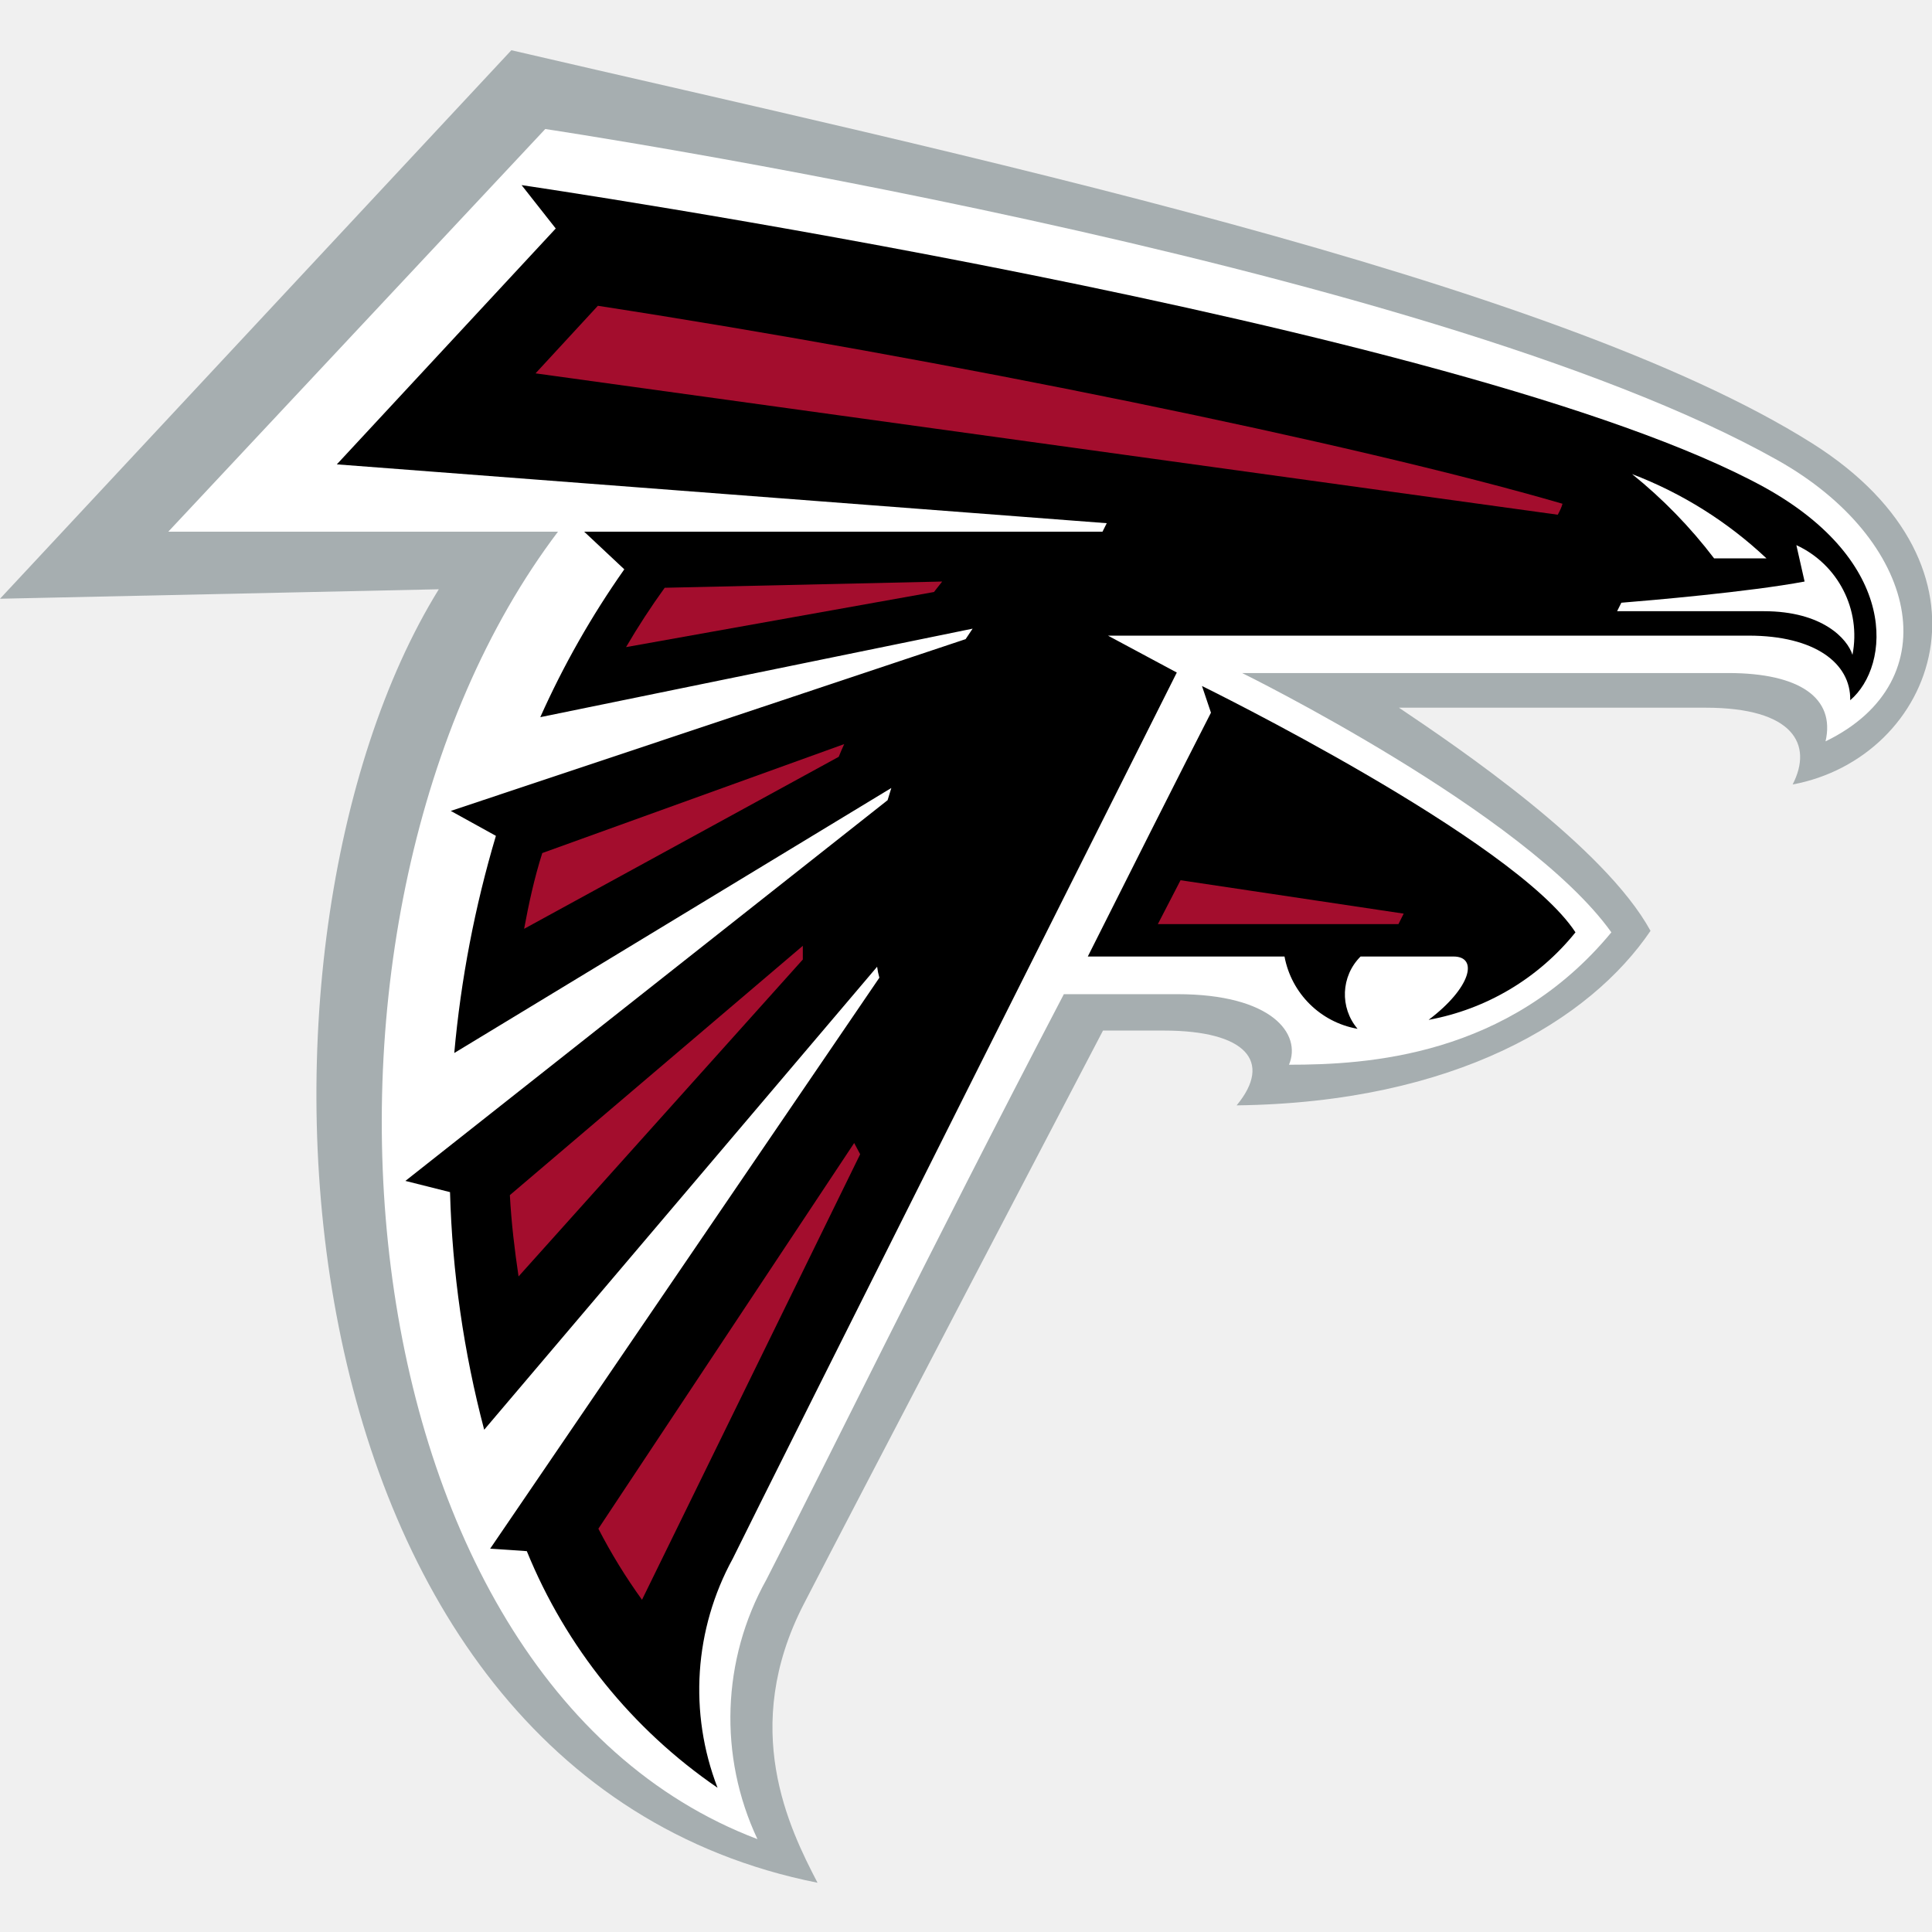
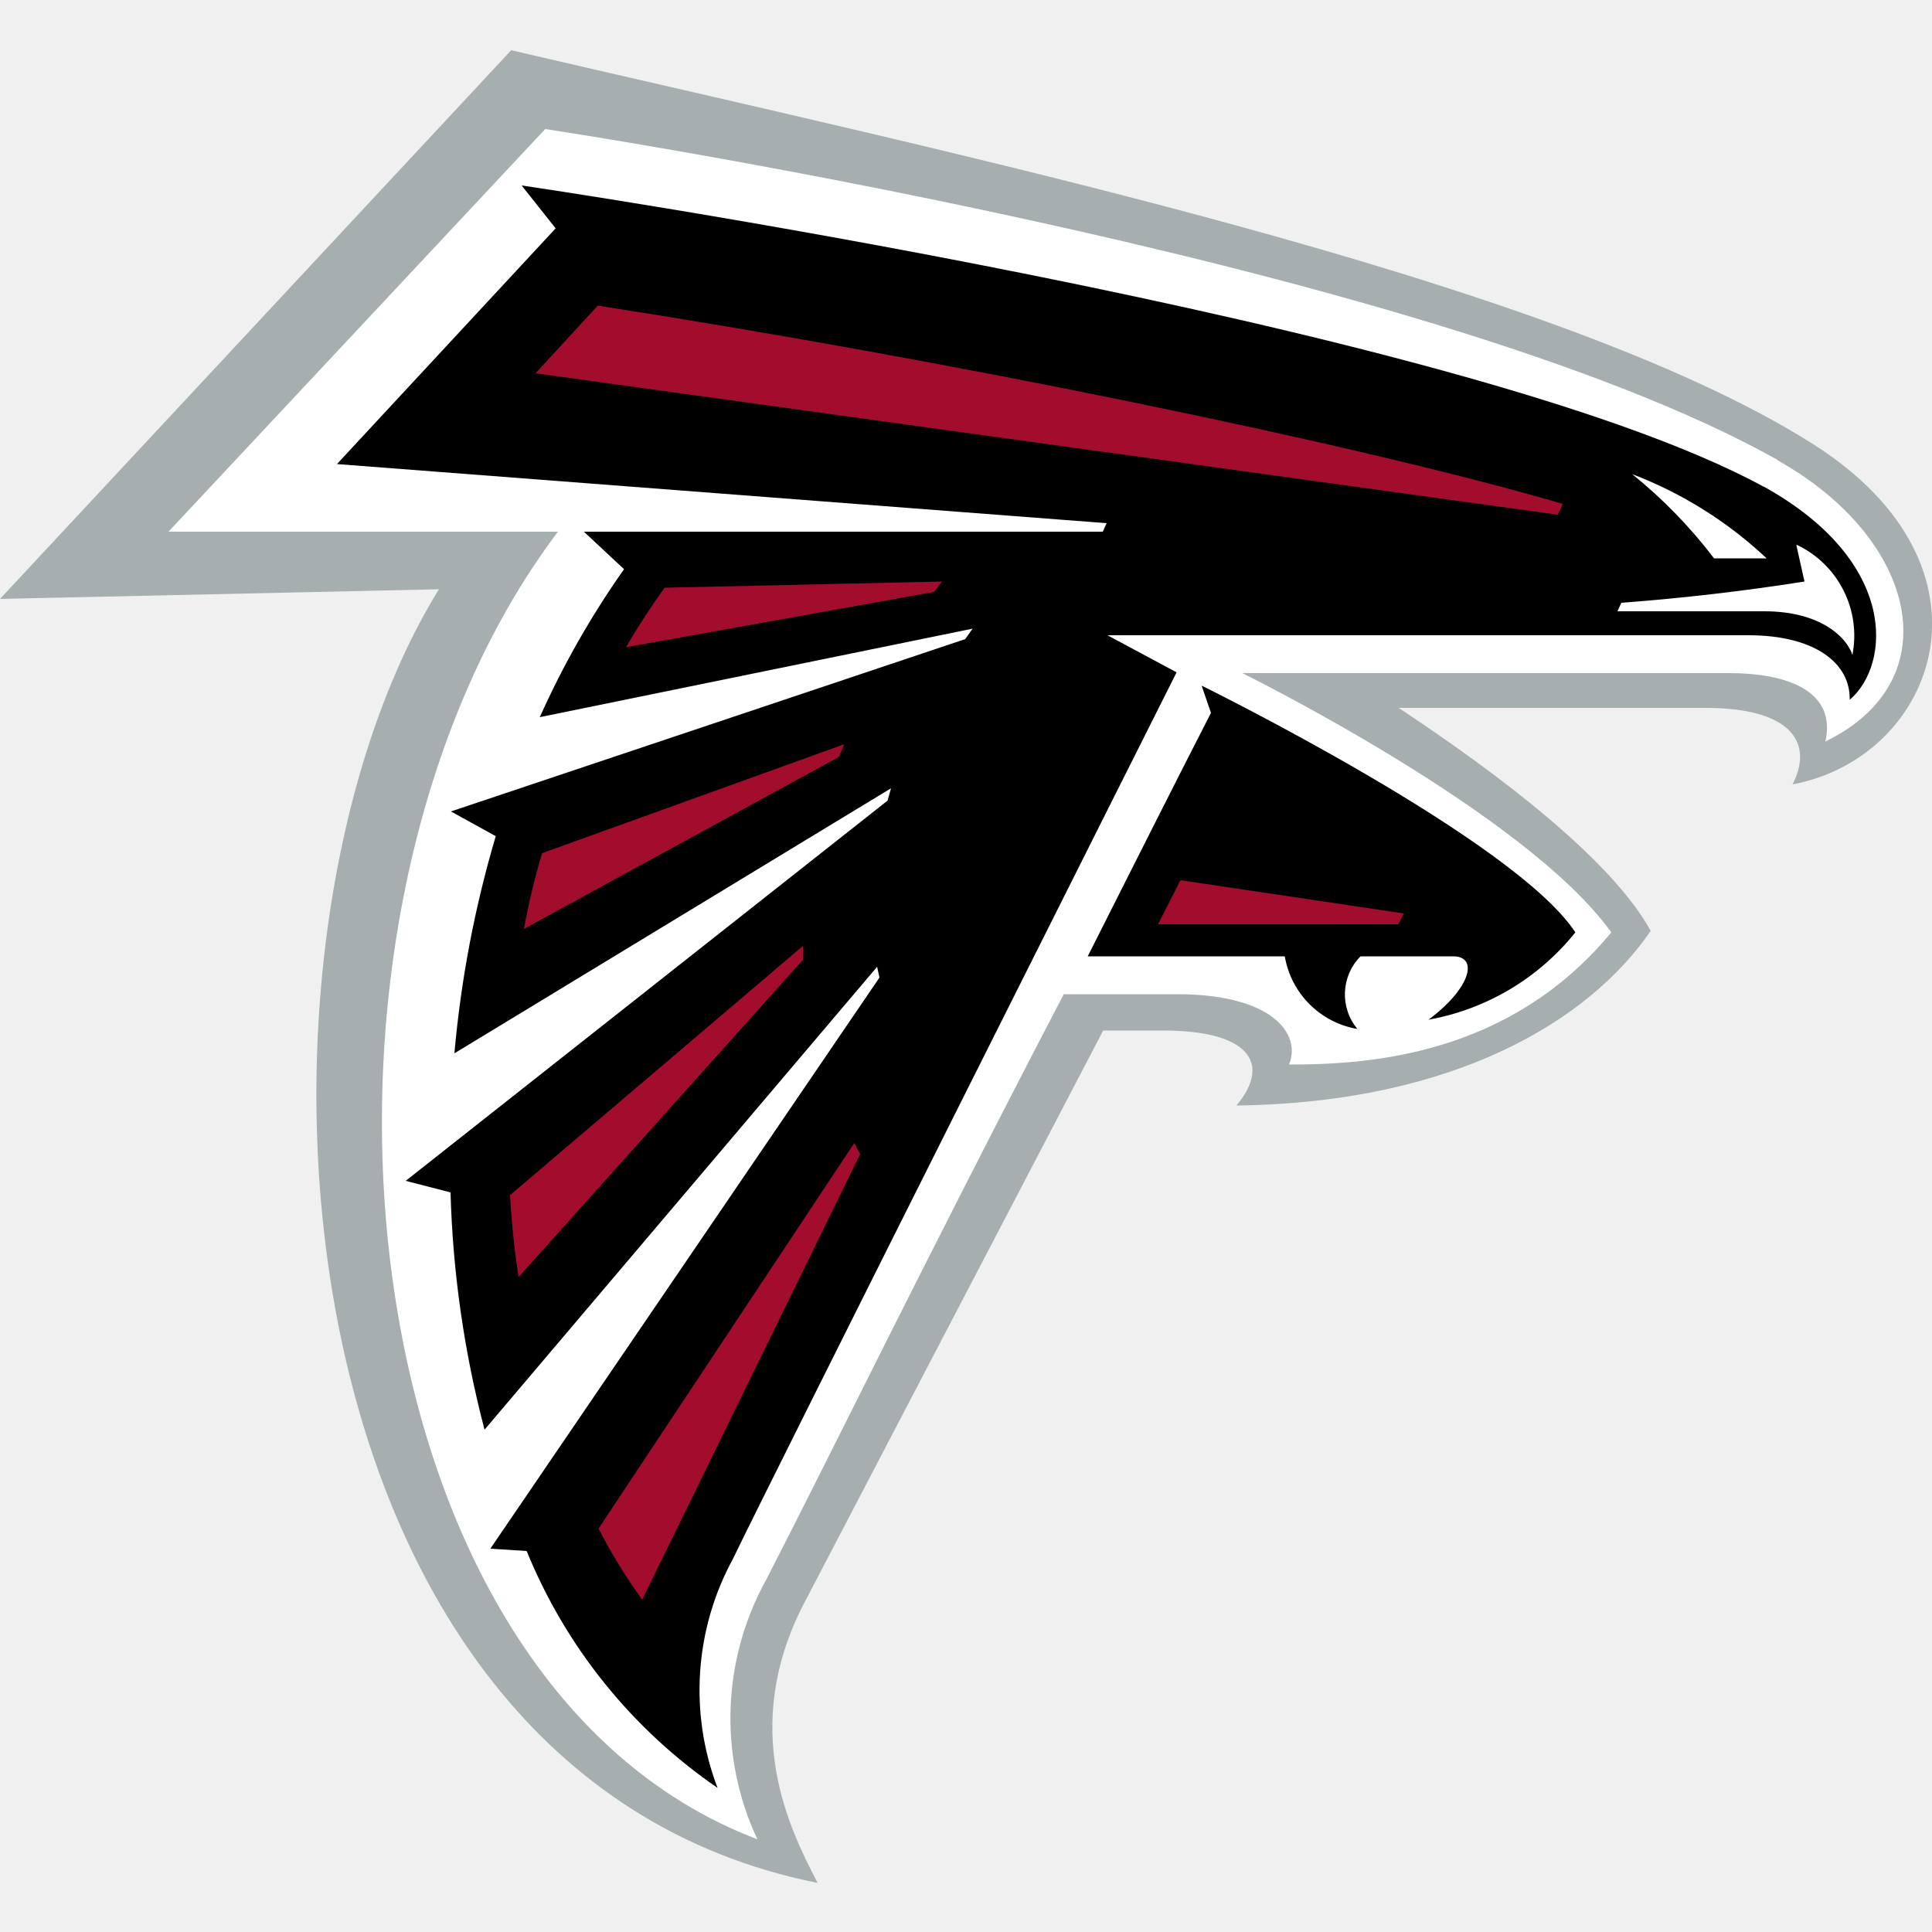
<svg xmlns="http://www.w3.org/2000/svg" fill="none" viewBox="0 0 500 500">
-   <path fill="#a6aeb0" d="M469.028 114.755C401.665 72.234 247.387 39.713 132.34 13L0 154.954l113.563-2.452c-56.523 91.366-45.167 306.233 98.013 334.753-7.356-14.131-20.132-40.005-3.549-72.139 11.743-22.841 77.429-148.406 77.429-148.406H301.2c21.229 0 28.262 8.001 18.841 19.358 56.653-.71 91.496-22.132 107.111-45.168-11.937-21.809-49.749-47.425-65.105-57.749h79.365c22.712 0 27.874 9.485 22.519 19.874 37.037-6.905 56.007-56.137 5.097-88.27" />
-   <path fill="#fff" d="M459.995 119.078c-91.754-51.62-318.88-85.688-318.88-85.688l-97.56 104.207h100.851c-74.461 98.4-58.072 296.812 51.62 338.366a73.56 73.56 0 0 1 2.322-67.17c15.809-30.778 40.909-82.462 76.978-151.503h29.359c24.454 0 32.262 10.259 28.907 18.26 20.067 0 56.781-2 83.43-34.262-22.197-31.037-95.561-67.106-95.561-67.106h125.823c18.454 0 27.745 6.453 25.164 17.68 32.327-15.68 24.003-52.33-12.453-72.784" />
-   <path fill="#000" d="m311.072 177.537 2.323 6.905c-5.484 10.646-25.1 49.554-31.875 63.104h50.91a23.35 23.35 0 0 0 18.906 18.712 13.81 13.81 0 0 1 .774-18.712h24.067c6.453 0 4.582 8.066-6.452 16.39a63.43 63.43 0 0 0 38.005-22.648c-15.744-24.068-96.658-63.751-96.658-63.751" />
-   <path fill="#000" d="M456.51 126.047c-77.429-42.328-321.525-78.14-321.525-78.14l8.84 11.228-56.653 61.04 199.252 15.228-1.097 2.194H151.181l10.388 9.743a228 228 0 0 0-21.745 38.263l111.886-22.906-1.807 2.71-133.243 44.457 11.679 6.453a287.4 287.4 0 0 0-10.776 56.2l113.112-68.589-.968 3.162-124.79 98.528 11.549 2.904a271 271 0 0 0 8.84 61.492l101.691-119.822q.188 1.44.581 2.839L126.855 400.792l9.485.645a136.66 136.66 0 0 0 49.361 61.234 70.53 70.53 0 0 1 3.936-59.298c8.195-16.776 114.918-229.32 114.918-229.32l-17.808-9.55h165.827c17.035 0 26.455 7.098 26.262 16.712 10.453-8.904 12.84-35.746-22.326-55.168" />
-   <path fill="#fff" d="M422.377 122.692a105.6 105.6 0 0 1 34.779 21.809h-13.551a125.7 125.7 0 0 0-21.228-21.809m42.521 18.389 2.13 9.421c-14.518 2.71-40.199 4.903-47.426 5.484l-1.097 2.194h38.005c15.164 0 21.616 7.162 22.906 11.292a25.81 25.81 0 0 0-14.518-28.391" />
-   <path fill="#a30d2d" d="m403.149 133.209-264.55-36.585 16.131-17.486c89.108 13.743 195.573 35.488 249.645 51.232-.258.968-.71 1.871-1.226 2.839m-39.876 103.239-57.75-8.646-5.871 11.356h62.266zm-229.062 93.883 73.558-82.01v-3.549l-75.816 64.524c.387 7.163 1.225 14.196 2.258 21.1zm88.398-31.617-1.548-2.903-66.202 99.819a144.6 144.6 0 0 0 11.292 18.389zm-50.587-146.599a190 190 0 0 0-10.001 15.357l79.688-14.26 2.129-2.71zm-36.392 88.269 81.43-44.522c.452-1.097.904-2.193 1.42-3.29l-78.139 28.197c-2.065 6.517-3.485 13.034-4.711 19.68z" />
+   <path fill="#a6aeb0" d="M469 114.8C401.7 72.2 247.4 39.8 132.3 13L0 155l113.6-2.5c-56.6 91.4-45.2 306.2 98 334.8-7.4-14.2-20.2-40-3.6-72.2l77.5-148.4h15.7c21.2 0 28.3 8 18.8 19.4 56.7-.7 91.5-22.2 107.2-45.2-12-21.8-49.8-47.4-65.2-57.7h79.4c22.7 0 27.9 9.4 22.5 19.8 37-6.9 56-56.1 5.1-88.2" />
+   <path fill="#fff" d="M460 119c-91.8-51.5-318.9-85.6-318.9-85.6L43.6 137.6h100.8C70 236 86.4 434.4 196 476a74 74 0 0 1 2.3-67.2c15.9-30.8 41-82.5 77-151.5h29.4c24.4 0 32.2 10.2 28.9 18.2 20 0 56.8-2 83.4-34.2-22.2-31-95.5-67.1-95.5-67.1h125.8c18.4 0 27.7 6.4 25.1 17.7 32.4-15.7 24-52.4-12.4-72.8" />
+   <path fill="#000" d="m311 177.5 2.4 7c-5.5 10.6-25.1 49.5-31.9 63h51a23 23 0 0 0 18.8 18.8 14 14 0 0 1 .8-18.8h24c6.5 0 4.7 8.1-6.4 16.4a63 63 0 0 0 38-22.6c-15.7-24-96.6-63.8-96.6-63.8" />
+   <path fill="#000" d="M456.5 126C379.1 83.7 135 48 135 48l8.8 11.1-56.6 61 199.2 15.3-1 2.2H151.1l10.4 9.7a228 228 0 0 0-21.8 38.3l112-22.9-1.9 2.7L116.7 210l11.6 6.4a287 287 0 0 0-10.7 56.2l113-68.6-.9 3.2L105 305.6l11.6 3a271 271 0 0 0 8.8 61.4L227 250.2l.6 2.8-100.7 147.8 9.4.6a137 137 0 0 0 49.4 61.3 71 71 0 0 1 4-59.3c8-16.8 114.8-229.4 114.8-229.4l-17.9-9.6h165.9c17 0 26.4 7.1 26.2 16.7 10.5-8.9 12.9-35.7-22.3-55.2" />
+   <path fill="#fff" d="M422.4 122.7a106 106 0 0 1 34.8 21.8h-13.6a126 126 0 0 0-21.2-21.8m42.5 18.4 2.1 9.4a587 587 0 0 1-47.4 5.5l-1 2.2h38c15 0 21.5 7.1 22.8 11.3A26 26 0 0 0 465 141" />
+   <path fill="#a30d2d" d="M403.1 133.2 138.6 96.6l16.1-17.5c89.1 13.8 195.6 35.5 249.7 51.3q-.4 1.4-1.3 2.8m-39.8 103.2-57.8-8.6-5.8 11.4h62.2zm-229 94 73.5-82v-3.6L132 309.3q.6 10.8 2.2 21.1zm88.3-31.7-1.5-2.9-66.2 99.8a145 145 0 0 0 11.3 18.4zM172 152.1a190 190 0 0 0-10 15.4l79.7-14.3 2.1-2.7zm-36.4 88.3 81.5-44.5 1.4-3.3-78.2 28.2q-2.9 9.7-4.7 19.6" />
</svg>
